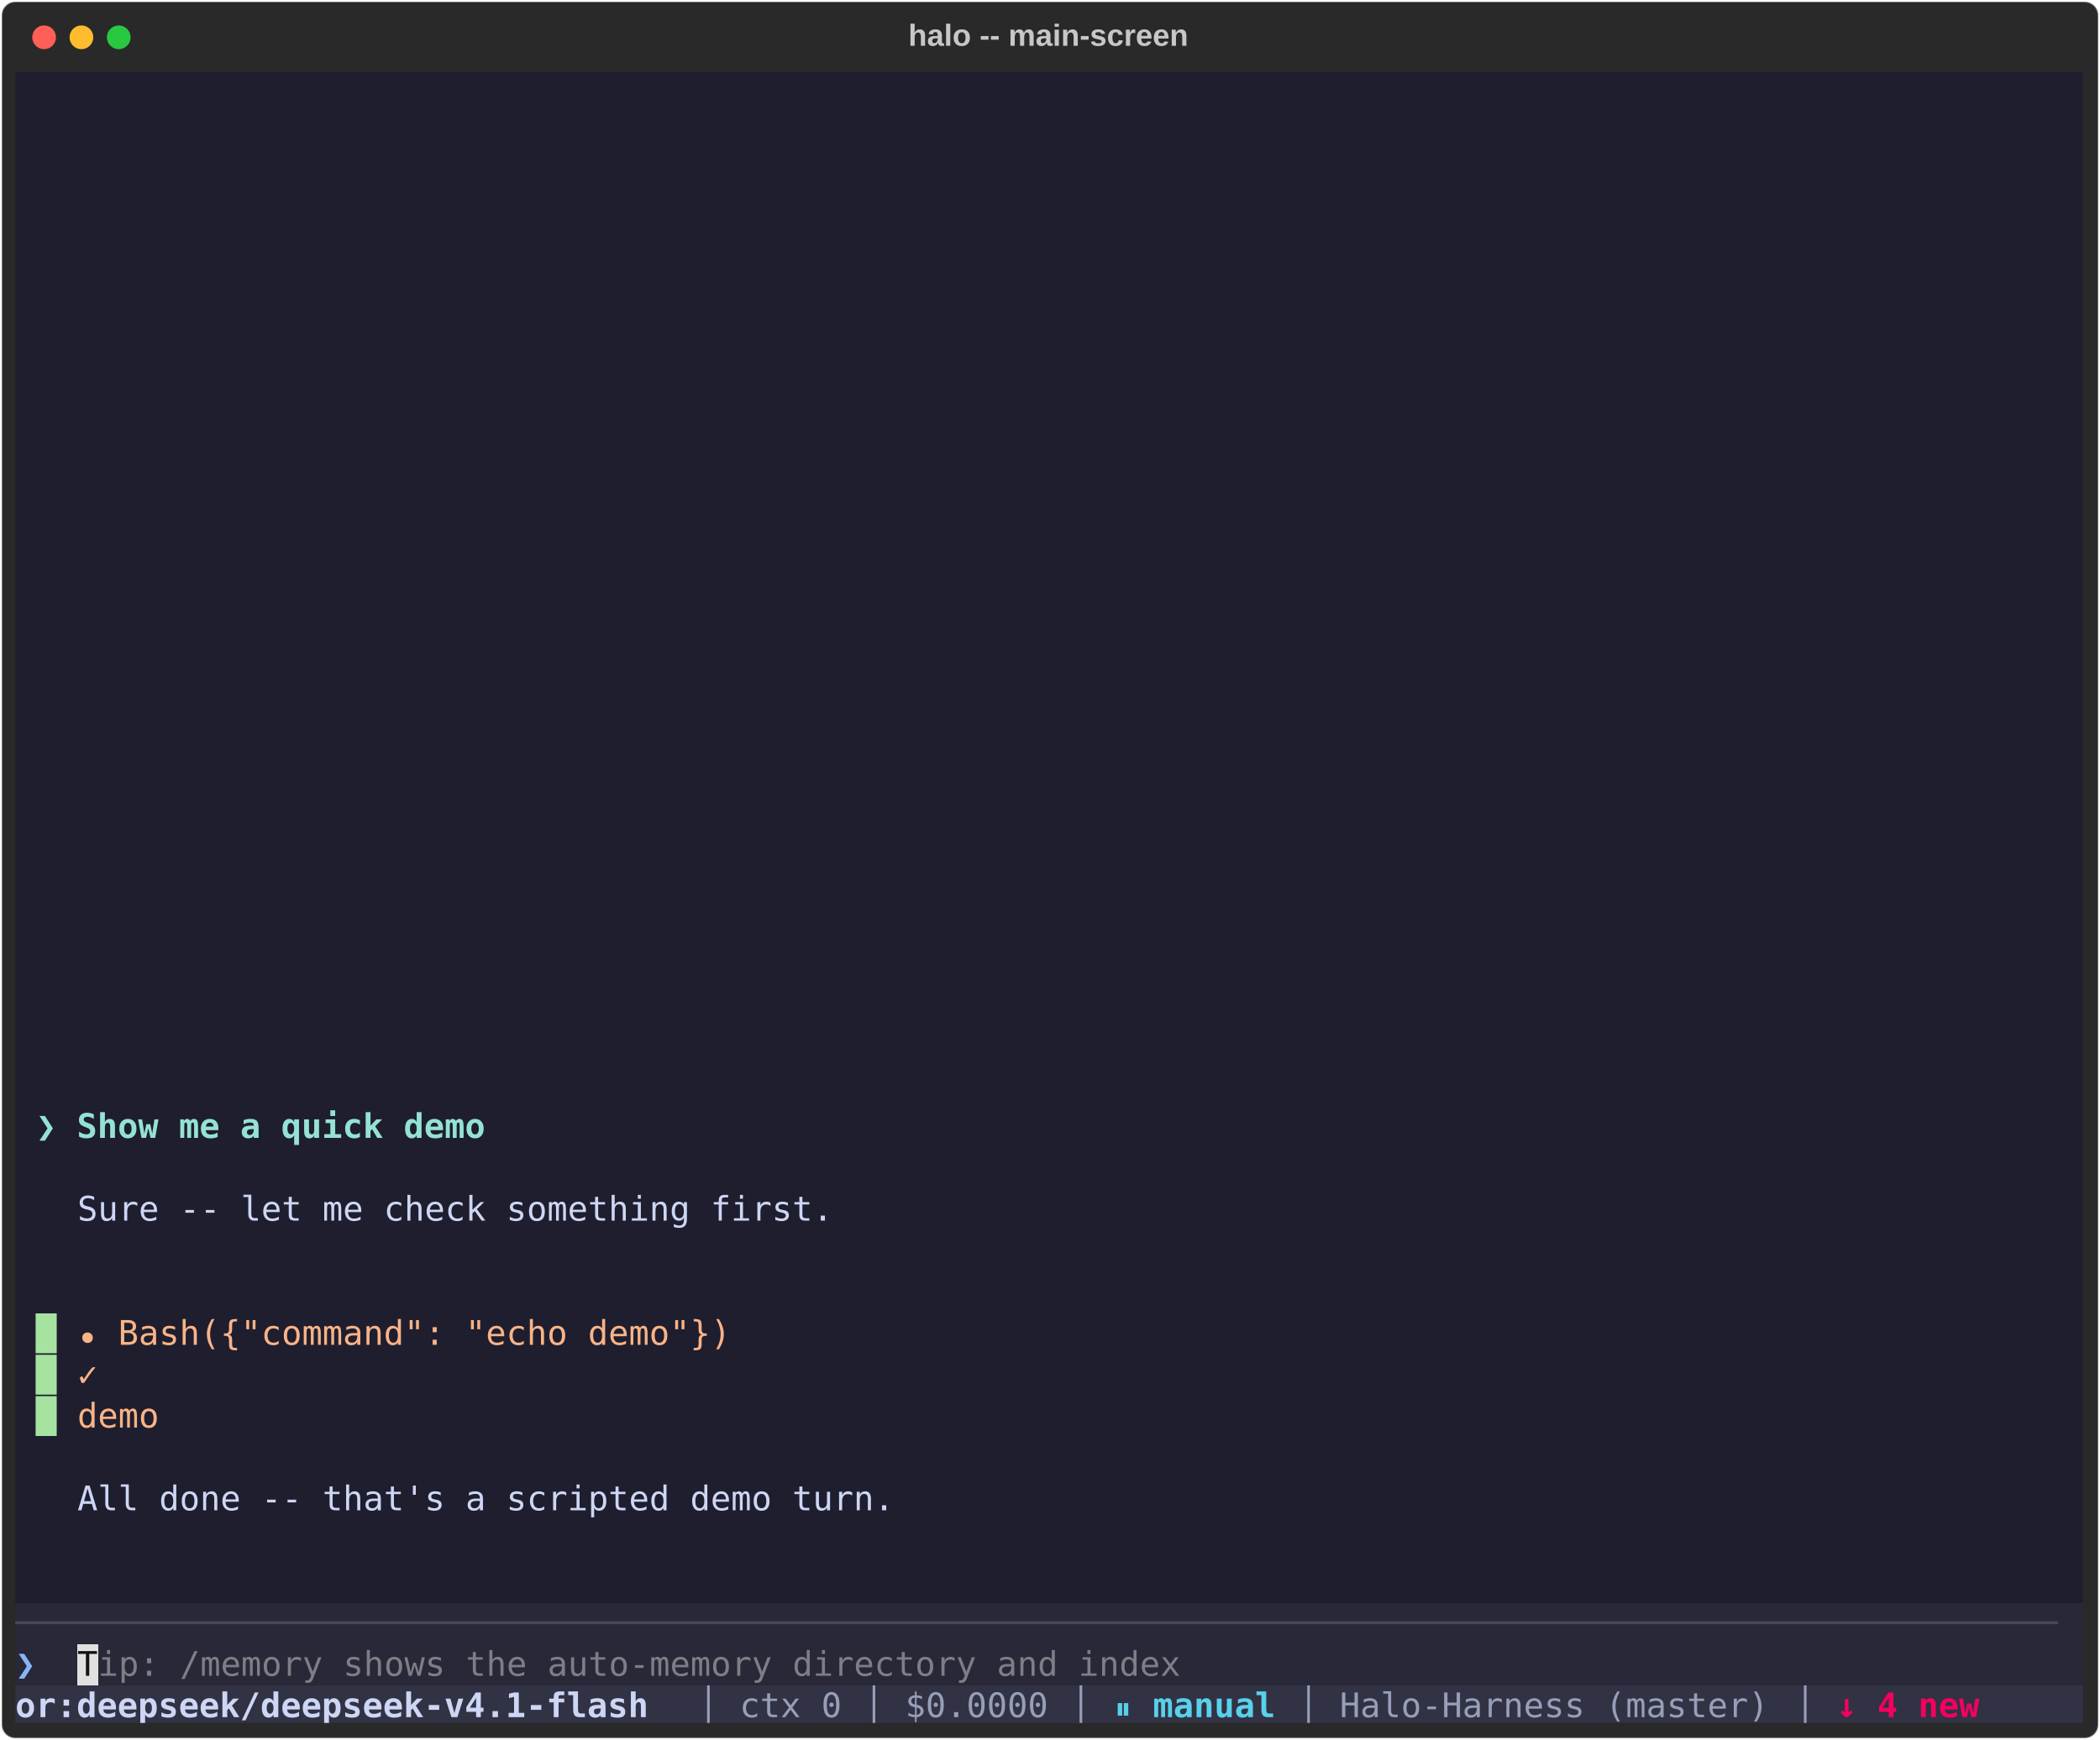
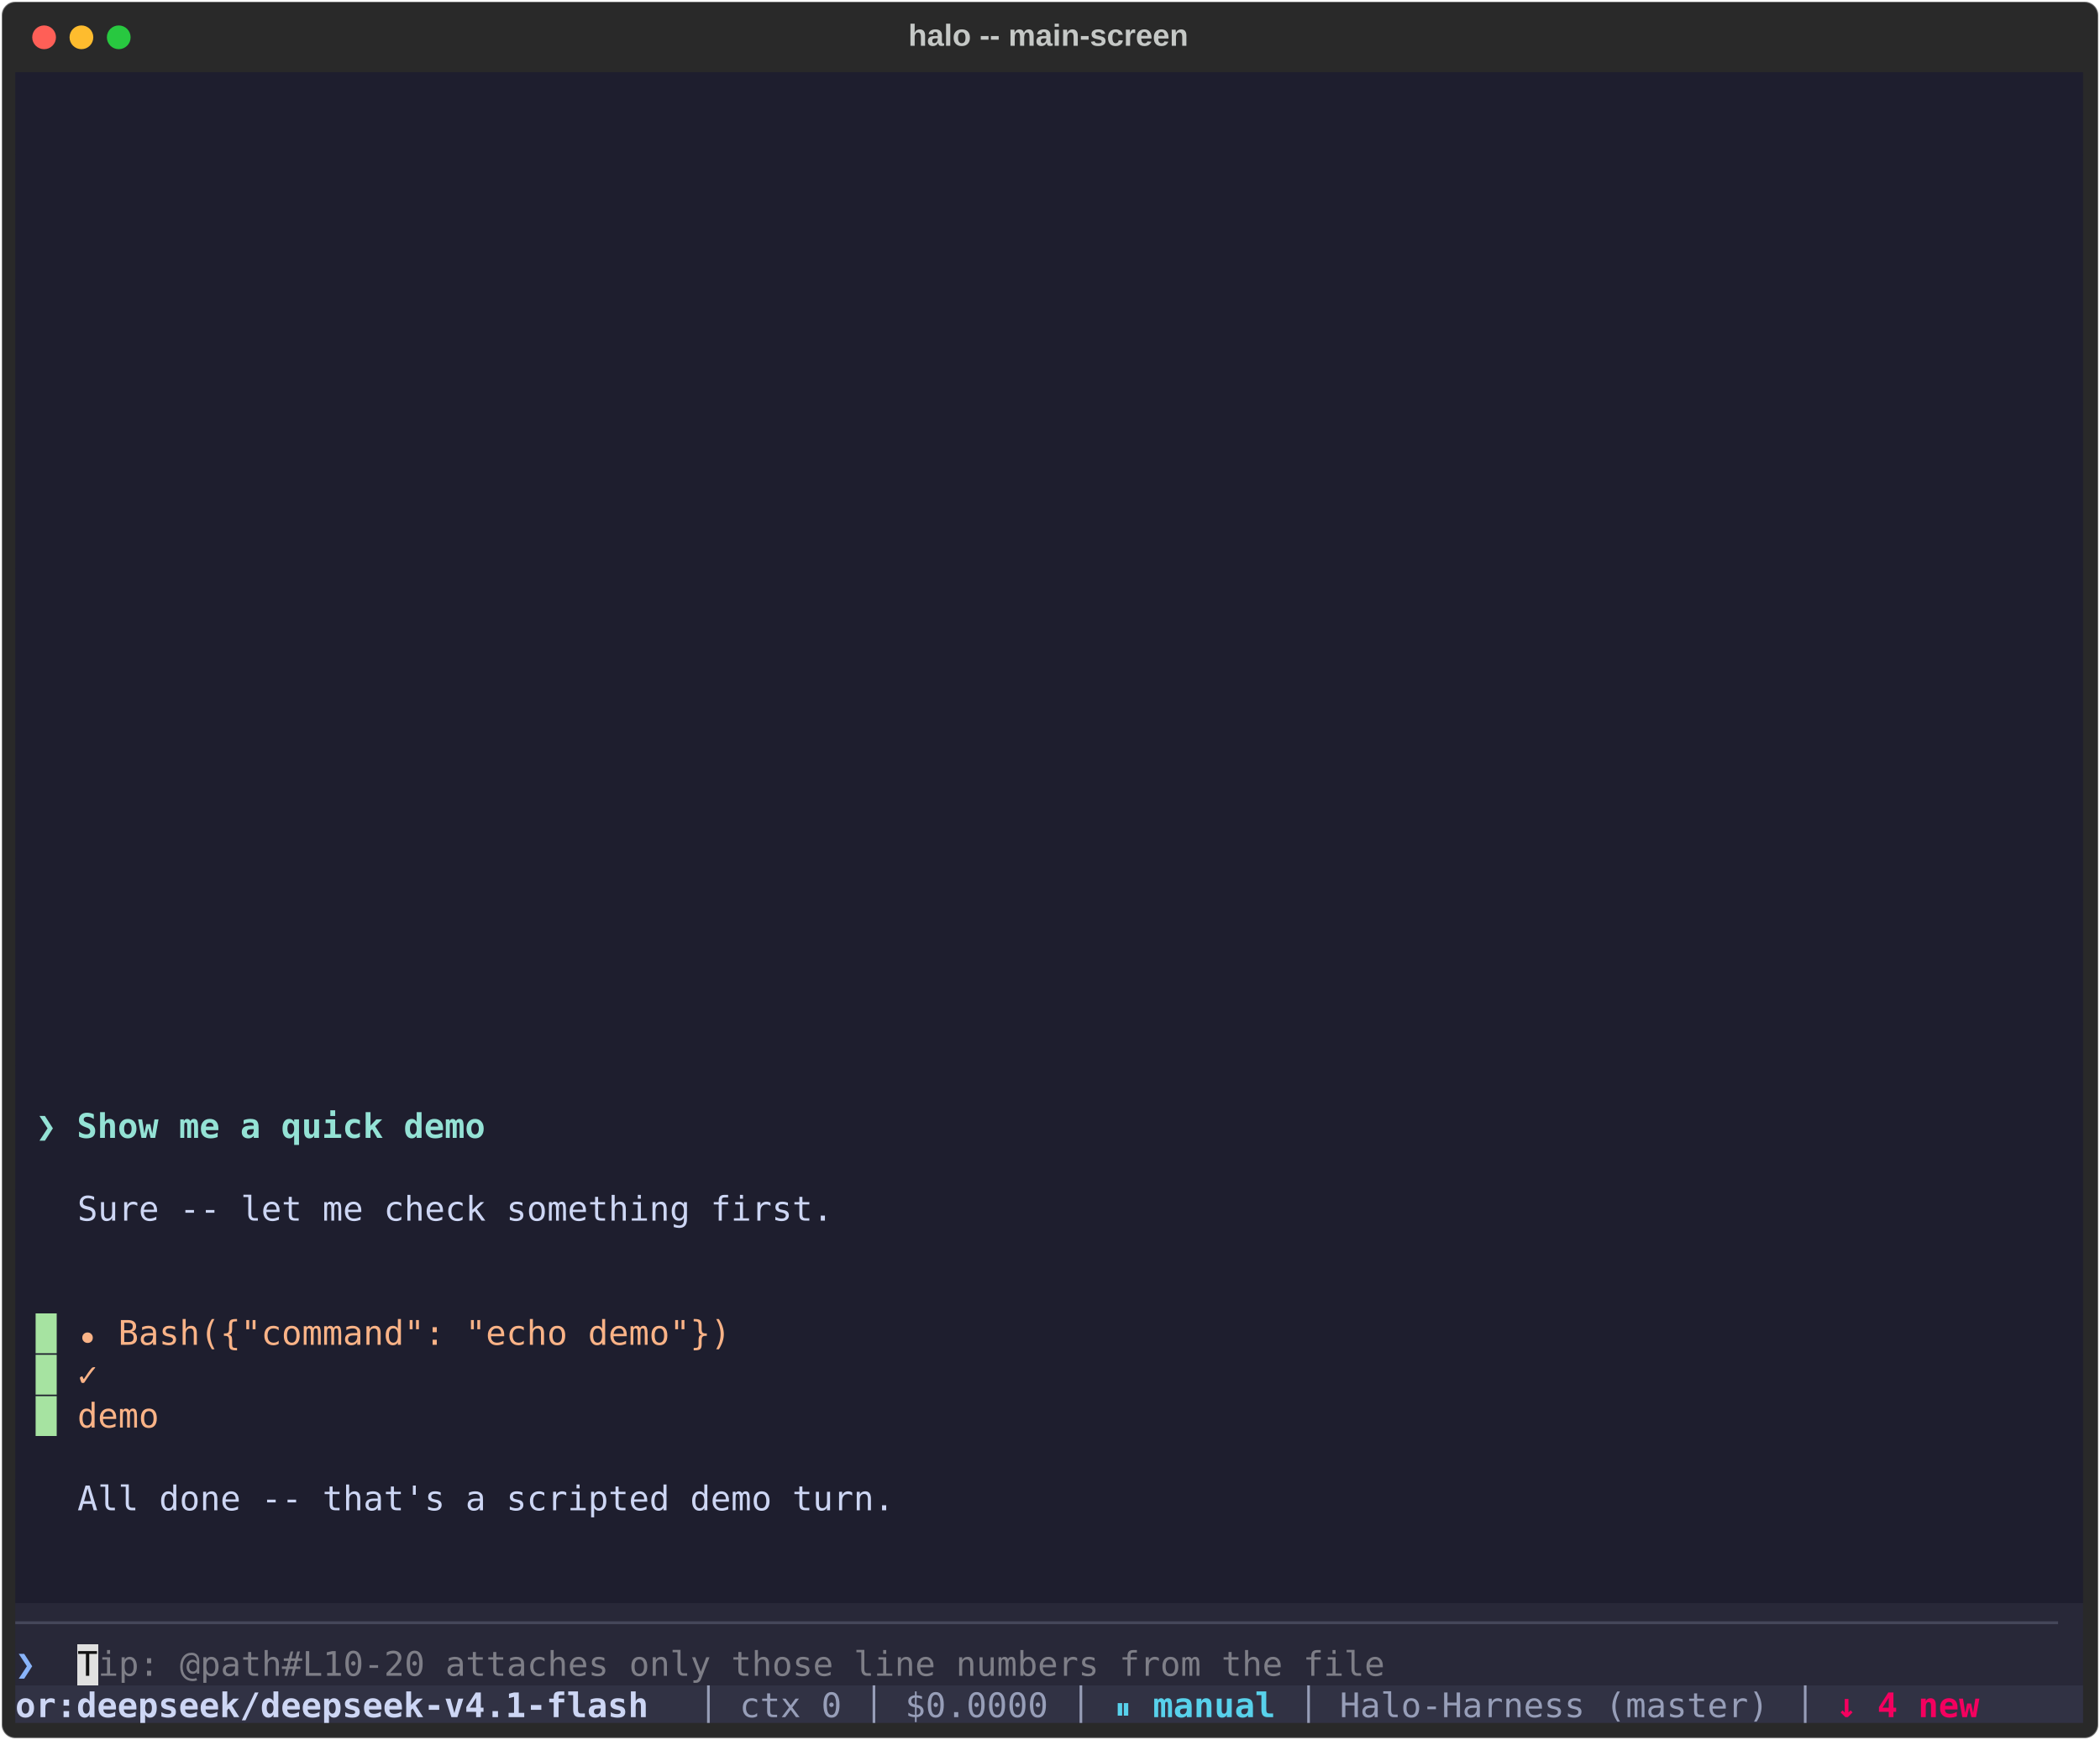
<svg xmlns="http://www.w3.org/2000/svg" class="rich-terminal" viewBox="0 0 1238 1026.0">
  <style>

    @font-face {
        font-family: "Fira Code";
        src: local("FiraCode-Regular"),
                url("https://cdnjs.cloudflare.com/ajax/libs/firacode/6.2.0/woff2/FiraCode-Regular.woff2") format("woff2"),
                url("https://cdnjs.cloudflare.com/ajax/libs/firacode/6.2.0/woff/FiraCode-Regular.woff") format("woff");
        font-style: normal;
        font-weight: 400;
    }
    @font-face {
        font-family: "Fira Code";
        src: local("FiraCode-Bold"),
                url("https://cdnjs.cloudflare.com/ajax/libs/firacode/6.2.0/woff2/FiraCode-Bold.woff2") format("woff2"),
                url("https://cdnjs.cloudflare.com/ajax/libs/firacode/6.2.0/woff/FiraCode-Bold.woff") format("woff");
        font-style: bold;
        font-weight: 700;
    }

-     .terminal-1763738837-matrix {
+     .terminal-3335947696-matrix {
        font-family: Fira Code, monospace;
        font-size: 20px;
        line-height: 24.4px;
        font-variant-east-asian: full-width;
    }

-     .terminal-1763738837-title {
+     .terminal-3335947696-title {
        font-size: 18px;
        font-weight: bold;
        font-family: arial;
    }

-     .terminal-1763738837-r1 { fill: #c5c8c6 }
- .terminal-1763738837-r2 { fill: #94e2d5;font-weight: bold }
- .terminal-1763738837-r3 { fill: #cdd6f4 }
- .terminal-1763738837-r4 { fill: #a6e3a1 }
- .terminal-1763738837-r5 { fill: #fab387 }
- .terminal-1763738837-r6 { fill: #45475a }
- .terminal-1763738837-r7 { fill: #89b4fa;font-weight: bold }
- .terminal-1763738837-r8 { fill: #121212 }
- .terminal-1763738837-r9 { fill: #7e7e87 }
- .terminal-1763738837-r10 { fill: #cdd6f4;font-weight: bold }
- .terminal-1763738837-r11 { fill: #979eb8 }
- .terminal-1763738837-r12 { fill: #58d1eb;font-weight: bold }
- .terminal-1763738837-r13 { fill: #f4005f;font-weight: bold }
+     .terminal-3335947696-r1 { fill: #c5c8c6 }
+ .terminal-3335947696-r2 { fill: #94e2d5;font-weight: bold }
+ .terminal-3335947696-r3 { fill: #cdd6f4 }
+ .terminal-3335947696-r4 { fill: #a6e3a1 }
+ .terminal-3335947696-r5 { fill: #fab387 }
+ .terminal-3335947696-r6 { fill: #45475a }
+ .terminal-3335947696-r7 { fill: #89b4fa;font-weight: bold }
+ .terminal-3335947696-r8 { fill: #121212 }
+ .terminal-3335947696-r9 { fill: #7e7e87 }
+ .terminal-3335947696-r10 { fill: #cdd6f4;font-weight: bold }
+ .terminal-3335947696-r11 { fill: #979eb8 }
+ .terminal-3335947696-r12 { fill: #58d1eb;font-weight: bold }
+ .terminal-3335947696-r13 { fill: #f4005f;font-weight: bold }
    </style>
  <defs>
-     <clipPath id="terminal-1763738837-clip-terminal">
+     <clipPath id="terminal-3335947696-clip-terminal">
      <rect x="0" y="0" width="1219.0" height="975.0" />
    </clipPath>
-     <clipPath id="terminal-1763738837-line-0">
+     <clipPath id="terminal-3335947696-line-0">
      <rect x="0" y="1.5" width="1220" height="24.65" />
    </clipPath>
-     <clipPath id="terminal-1763738837-line-1">
+     <clipPath id="terminal-3335947696-line-1">
      <rect x="0" y="25.9" width="1220" height="24.65" />
    </clipPath>
-     <clipPath id="terminal-1763738837-line-2">
+     <clipPath id="terminal-3335947696-line-2">
      <rect x="0" y="50.3" width="1220" height="24.65" />
    </clipPath>
-     <clipPath id="terminal-1763738837-line-3">
+     <clipPath id="terminal-3335947696-line-3">
      <rect x="0" y="74.7" width="1220" height="24.65" />
    </clipPath>
-     <clipPath id="terminal-1763738837-line-4">
+     <clipPath id="terminal-3335947696-line-4">
      <rect x="0" y="99.1" width="1220" height="24.65" />
    </clipPath>
-     <clipPath id="terminal-1763738837-line-5">
+     <clipPath id="terminal-3335947696-line-5">
      <rect x="0" y="123.5" width="1220" height="24.65" />
    </clipPath>
-     <clipPath id="terminal-1763738837-line-6">
+     <clipPath id="terminal-3335947696-line-6">
      <rect x="0" y="147.9" width="1220" height="24.65" />
    </clipPath>
-     <clipPath id="terminal-1763738837-line-7">
+     <clipPath id="terminal-3335947696-line-7">
      <rect x="0" y="172.3" width="1220" height="24.65" />
    </clipPath>
-     <clipPath id="terminal-1763738837-line-8">
+     <clipPath id="terminal-3335947696-line-8">
      <rect x="0" y="196.7" width="1220" height="24.65" />
    </clipPath>
-     <clipPath id="terminal-1763738837-line-9">
+     <clipPath id="terminal-3335947696-line-9">
      <rect x="0" y="221.1" width="1220" height="24.65" />
    </clipPath>
-     <clipPath id="terminal-1763738837-line-10">
+     <clipPath id="terminal-3335947696-line-10">
      <rect x="0" y="245.5" width="1220" height="24.65" />
    </clipPath>
-     <clipPath id="terminal-1763738837-line-11">
+     <clipPath id="terminal-3335947696-line-11">
      <rect x="0" y="269.9" width="1220" height="24.65" />
    </clipPath>
-     <clipPath id="terminal-1763738837-line-12">
+     <clipPath id="terminal-3335947696-line-12">
      <rect x="0" y="294.3" width="1220" height="24.65" />
    </clipPath>
-     <clipPath id="terminal-1763738837-line-13">
+     <clipPath id="terminal-3335947696-line-13">
      <rect x="0" y="318.7" width="1220" height="24.65" />
    </clipPath>
-     <clipPath id="terminal-1763738837-line-14">
+     <clipPath id="terminal-3335947696-line-14">
      <rect x="0" y="343.1" width="1220" height="24.65" />
    </clipPath>
-     <clipPath id="terminal-1763738837-line-15">
+     <clipPath id="terminal-3335947696-line-15">
      <rect x="0" y="367.5" width="1220" height="24.65" />
    </clipPath>
-     <clipPath id="terminal-1763738837-line-16">
+     <clipPath id="terminal-3335947696-line-16">
      <rect x="0" y="391.9" width="1220" height="24.65" />
    </clipPath>
-     <clipPath id="terminal-1763738837-line-17">
+     <clipPath id="terminal-3335947696-line-17">
      <rect x="0" y="416.3" width="1220" height="24.65" />
    </clipPath>
-     <clipPath id="terminal-1763738837-line-18">
+     <clipPath id="terminal-3335947696-line-18">
      <rect x="0" y="440.7" width="1220" height="24.65" />
    </clipPath>
-     <clipPath id="terminal-1763738837-line-19">
+     <clipPath id="terminal-3335947696-line-19">
      <rect x="0" y="465.1" width="1220" height="24.65" />
    </clipPath>
-     <clipPath id="terminal-1763738837-line-20">
+     <clipPath id="terminal-3335947696-line-20">
      <rect x="0" y="489.5" width="1220" height="24.65" />
    </clipPath>
-     <clipPath id="terminal-1763738837-line-21">
+     <clipPath id="terminal-3335947696-line-21">
      <rect x="0" y="513.9" width="1220" height="24.65" />
    </clipPath>
-     <clipPath id="terminal-1763738837-line-22">
+     <clipPath id="terminal-3335947696-line-22">
      <rect x="0" y="538.3" width="1220" height="24.65" />
    </clipPath>
-     <clipPath id="terminal-1763738837-line-23">
+     <clipPath id="terminal-3335947696-line-23">
      <rect x="0" y="562.7" width="1220" height="24.65" />
    </clipPath>
-     <clipPath id="terminal-1763738837-line-24">
+     <clipPath id="terminal-3335947696-line-24">
      <rect x="0" y="587.1" width="1220" height="24.65" />
    </clipPath>
-     <clipPath id="terminal-1763738837-line-25">
+     <clipPath id="terminal-3335947696-line-25">
      <rect x="0" y="611.5" width="1220" height="24.65" />
    </clipPath>
-     <clipPath id="terminal-1763738837-line-26">
+     <clipPath id="terminal-3335947696-line-26">
      <rect x="0" y="635.9" width="1220" height="24.65" />
    </clipPath>
-     <clipPath id="terminal-1763738837-line-27">
+     <clipPath id="terminal-3335947696-line-27">
      <rect x="0" y="660.3" width="1220" height="24.65" />
    </clipPath>
-     <clipPath id="terminal-1763738837-line-28">
+     <clipPath id="terminal-3335947696-line-28">
      <rect x="0" y="684.7" width="1220" height="24.65" />
    </clipPath>
-     <clipPath id="terminal-1763738837-line-29">
+     <clipPath id="terminal-3335947696-line-29">
      <rect x="0" y="709.1" width="1220" height="24.65" />
    </clipPath>
-     <clipPath id="terminal-1763738837-line-30">
+     <clipPath id="terminal-3335947696-line-30">
      <rect x="0" y="733.5" width="1220" height="24.65" />
    </clipPath>
-     <clipPath id="terminal-1763738837-line-31">
+     <clipPath id="terminal-3335947696-line-31">
      <rect x="0" y="757.9" width="1220" height="24.65" />
    </clipPath>
-     <clipPath id="terminal-1763738837-line-32">
+     <clipPath id="terminal-3335947696-line-32">
      <rect x="0" y="782.3" width="1220" height="24.65" />
    </clipPath>
-     <clipPath id="terminal-1763738837-line-33">
+     <clipPath id="terminal-3335947696-line-33">
      <rect x="0" y="806.7" width="1220" height="24.65" />
    </clipPath>
-     <clipPath id="terminal-1763738837-line-34">
+     <clipPath id="terminal-3335947696-line-34">
      <rect x="0" y="831.1" width="1220" height="24.65" />
    </clipPath>
-     <clipPath id="terminal-1763738837-line-35">
+     <clipPath id="terminal-3335947696-line-35">
      <rect x="0" y="855.5" width="1220" height="24.65" />
    </clipPath>
-     <clipPath id="terminal-1763738837-line-36">
+     <clipPath id="terminal-3335947696-line-36">
      <rect x="0" y="879.9" width="1220" height="24.65" />
    </clipPath>
-     <clipPath id="terminal-1763738837-line-37">
+     <clipPath id="terminal-3335947696-line-37">
      <rect x="0" y="904.3" width="1220" height="24.65" />
    </clipPath>
-     <clipPath id="terminal-1763738837-line-38">
+     <clipPath id="terminal-3335947696-line-38">
      <rect x="0" y="928.7" width="1220" height="24.65" />
    </clipPath>
  </defs>
  <rect fill="#292929" stroke="rgba(255,255,255,0.35)" stroke-width="1" x="1" y="1" width="1236" height="1024" rx="8" />
-   <text class="terminal-1763738837-title" fill="#c5c8c6" text-anchor="middle" x="618" y="27">halo -- main-screen</text>
+   <text class="terminal-3335947696-title" fill="#c5c8c6" text-anchor="middle" x="618" y="27">halo -- main-screen</text>
  <g transform="translate(26,22)">
    <circle cx="0" cy="0" r="7" fill="#ff5f57" />
    <circle cx="22" cy="0" r="7" fill="#febc2e" />
    <circle cx="44" cy="0" r="7" fill="#28c840" />
  </g>
-   <g transform="translate(9, 41)" clip-path="url(#terminal-1763738837-clip-terminal)">
+   <g transform="translate(9, 41)" clip-path="url(#terminal-3335947696-clip-terminal)">
    <rect fill="#1e1e2e" x="0" y="1.5" width="1220" height="24.65" shape-rendering="crispEdges" />
    <rect fill="#1e1e2e" x="0" y="25.9" width="1220" height="24.65" shape-rendering="crispEdges" />
    <rect fill="#1e1e2e" x="0" y="50.3" width="1220" height="24.65" shape-rendering="crispEdges" />
    <rect fill="#1e1e2e" x="0" y="74.7" width="1220" height="24.65" shape-rendering="crispEdges" />
    <rect fill="#1e1e2e" x="0" y="99.1" width="1220" height="24.65" shape-rendering="crispEdges" />
    <rect fill="#1e1e2e" x="0" y="123.5" width="1220" height="24.65" shape-rendering="crispEdges" />
    <rect fill="#1e1e2e" x="0" y="147.9" width="1220" height="24.65" shape-rendering="crispEdges" />
    <rect fill="#1e1e2e" x="0" y="172.3" width="1220" height="24.65" shape-rendering="crispEdges" />
    <rect fill="#1e1e2e" x="0" y="196.7" width="1220" height="24.65" shape-rendering="crispEdges" />
    <rect fill="#1e1e2e" x="0" y="221.1" width="1220" height="24.65" shape-rendering="crispEdges" />
    <rect fill="#1e1e2e" x="0" y="245.5" width="1220" height="24.65" shape-rendering="crispEdges" />
    <rect fill="#1e1e2e" x="0" y="269.9" width="1220" height="24.65" shape-rendering="crispEdges" />
    <rect fill="#1e1e2e" x="0" y="294.3" width="1220" height="24.65" shape-rendering="crispEdges" />
    <rect fill="#1e1e2e" x="0" y="318.7" width="1220" height="24.65" shape-rendering="crispEdges" />
    <rect fill="#1e1e2e" x="0" y="343.1" width="1220" height="24.65" shape-rendering="crispEdges" />
    <rect fill="#1e1e2e" x="0" y="367.5" width="1220" height="24.65" shape-rendering="crispEdges" />
    <rect fill="#1e1e2e" x="0" y="391.9" width="1220" height="24.65" shape-rendering="crispEdges" />
    <rect fill="#1e1e2e" x="0" y="416.3" width="1220" height="24.65" shape-rendering="crispEdges" />
    <rect fill="#1e1e2e" x="0" y="440.7" width="1220" height="24.65" shape-rendering="crispEdges" />
    <rect fill="#1e1e2e" x="0" y="465.1" width="1220" height="24.65" shape-rendering="crispEdges" />
    <rect fill="#1e1e2e" x="0" y="489.5" width="1220" height="24.65" shape-rendering="crispEdges" />
    <rect fill="#1e1e2e" x="0" y="513.9" width="1220" height="24.65" shape-rendering="crispEdges" />
    <rect fill="#1e1e2e" x="0" y="538.3" width="1220" height="24.65" shape-rendering="crispEdges" />
    <rect fill="#1e1e2e" x="0" y="562.7" width="1220" height="24.65" shape-rendering="crispEdges" />
    <rect fill="#1e1e2e" x="0" y="587.1" width="1220" height="24.65" shape-rendering="crispEdges" />
    <rect fill="#1e1e2e" x="0" y="611.5" width="12.2" height="24.65" shape-rendering="crispEdges" />
    <rect fill="#1e1e2e" x="12.2" y="611.5" width="268.4" height="24.65" shape-rendering="crispEdges" />
    <rect fill="#1e1e2e" x="280.6" y="611.5" width="939.4" height="24.65" shape-rendering="crispEdges" />
    <rect fill="#1e1e2e" x="0" y="635.9" width="1220" height="24.65" shape-rendering="crispEdges" />
    <rect fill="#1e1e2e" x="0" y="660.3" width="36.6" height="24.65" shape-rendering="crispEdges" />
    <rect fill="#1e1e2e" x="36.6" y="660.3" width="451.4" height="24.65" shape-rendering="crispEdges" />
    <rect fill="#1e1e2e" x="488" y="660.3" width="732" height="24.65" shape-rendering="crispEdges" />
    <rect fill="#1e1e2e" x="0" y="684.7" width="1220" height="24.65" shape-rendering="crispEdges" />
    <rect fill="#1e1e2e" x="0" y="709.1" width="1220" height="24.65" shape-rendering="crispEdges" />
    <rect fill="#1e1e2e" x="0" y="733.5" width="12.2" height="24.65" shape-rendering="crispEdges" />
    <rect fill="#1e1e2e" x="12.2" y="733.5" width="12.2" height="24.65" shape-rendering="crispEdges" />
    <rect fill="#1e1e2e" x="24.4" y="733.5" width="12.2" height="24.65" shape-rendering="crispEdges" />
    <rect fill="#1e1e2e" x="36.6" y="733.5" width="390.4" height="24.65" shape-rendering="crispEdges" />
    <rect fill="#1e1e2e" x="427" y="733.5" width="793" height="24.65" shape-rendering="crispEdges" />
    <rect fill="#1e1e2e" x="0" y="757.9" width="12.2" height="24.65" shape-rendering="crispEdges" />
    <rect fill="#1e1e2e" x="12.2" y="757.9" width="12.2" height="24.65" shape-rendering="crispEdges" />
    <rect fill="#1e1e2e" x="24.4" y="757.9" width="12.2" height="24.65" shape-rendering="crispEdges" />
    <rect fill="#1e1e2e" x="36.6" y="757.9" width="36.6" height="24.65" shape-rendering="crispEdges" />
    <rect fill="#1e1e2e" x="73.2" y="757.9" width="1146.8" height="24.65" shape-rendering="crispEdges" />
    <rect fill="#1e1e2e" x="0" y="782.3" width="12.2" height="24.65" shape-rendering="crispEdges" />
    <rect fill="#1e1e2e" x="12.2" y="782.3" width="12.2" height="24.65" shape-rendering="crispEdges" />
    <rect fill="#1e1e2e" x="24.4" y="782.3" width="12.2" height="24.65" shape-rendering="crispEdges" />
    <rect fill="#1e1e2e" x="36.6" y="782.3" width="73.2" height="24.65" shape-rendering="crispEdges" />
    <rect fill="#1e1e2e" x="109.8" y="782.3" width="1110.2" height="24.65" shape-rendering="crispEdges" />
    <rect fill="#1e1e2e" x="0" y="806.7" width="1220" height="24.65" shape-rendering="crispEdges" />
    <rect fill="#1e1e2e" x="0" y="831.1" width="36.6" height="24.65" shape-rendering="crispEdges" />
    <rect fill="#1e1e2e" x="36.6" y="831.1" width="488" height="24.65" shape-rendering="crispEdges" />
    <rect fill="#1e1e2e" x="524.6" y="831.1" width="695.4" height="24.65" shape-rendering="crispEdges" />
    <rect fill="#1e1e2e" x="0" y="855.5" width="1220" height="24.65" shape-rendering="crispEdges" />
    <rect fill="#1e1e2e" x="0" y="879.9" width="1220" height="24.65" shape-rendering="crispEdges" />
    <rect fill="#282838" x="0" y="904.3" width="1220" height="24.65" shape-rendering="crispEdges" />
    <rect fill="#282838" x="0" y="928.7" width="12.2" height="24.65" shape-rendering="crispEdges" />
    <rect fill="#282838" x="12.2" y="928.7" width="12.2" height="24.65" shape-rendering="crispEdges" />
    <rect fill="#282838" x="24.4" y="928.7" width="12.2" height="24.65" shape-rendering="crispEdges" />
    <rect fill="#e0e0e0" x="36.6" y="928.7" width="12.2" height="24.65" shape-rendering="crispEdges" />
-     <rect fill="#282838" x="48.8" y="928.7" width="646.6" height="24.65" shape-rendering="crispEdges" />
-     <rect fill="#282838" x="695.4" y="928.7" width="524.6" height="24.65" shape-rendering="crispEdges" />
+     <rect fill="#282838" x="48.8" y="928.7" width="768.6" height="24.65" shape-rendering="crispEdges" />
+     <rect fill="#282838" x="817.4" y="928.7" width="402.6" height="24.65" shape-rendering="crispEdges" />
    <rect fill="#313244" x="0" y="953.1" width="402.6" height="24.65" shape-rendering="crispEdges" />
    <rect fill="#313244" x="402.6" y="953.1" width="24.4" height="24.65" shape-rendering="crispEdges" />
    <rect fill="#313244" x="427" y="953.1" width="73.2" height="24.65" shape-rendering="crispEdges" />
    <rect fill="#313244" x="500.2" y="953.1" width="24.4" height="24.65" shape-rendering="crispEdges" />
    <rect fill="#313244" x="524.6" y="953.1" width="97.6" height="24.65" shape-rendering="crispEdges" />
    <rect fill="#313244" x="622.2" y="953.1" width="24.4" height="24.65" shape-rendering="crispEdges" />
    <rect fill="#313244" x="646.6" y="953.1" width="109.8" height="24.65" shape-rendering="crispEdges" />
    <rect fill="#313244" x="756.4" y="953.1" width="24.4" height="24.65" shape-rendering="crispEdges" />
    <rect fill="#313244" x="780.8" y="953.1" width="268.4" height="24.65" shape-rendering="crispEdges" />
    <rect fill="#313244" x="1049.2" y="953.1" width="24.4" height="24.65" shape-rendering="crispEdges" />
    <rect fill="#313244" x="1073.6" y="953.1" width="97.6" height="24.65" shape-rendering="crispEdges" />
    <rect fill="#313244" x="1171.2" y="953.1" width="48.8" height="24.65" shape-rendering="crispEdges" />
-     <g class="terminal-1763738837-matrix">
-       <text class="terminal-1763738837-r1" x="1220" y="20" textLength="12.2" clip-path="url(#terminal-1763738837-line-0)">
- </text>
-       <text class="terminal-1763738837-r1" x="1220" y="44.4" textLength="12.2" clip-path="url(#terminal-1763738837-line-1)">
- </text>
-       <text class="terminal-1763738837-r1" x="1220" y="68.8" textLength="12.2" clip-path="url(#terminal-1763738837-line-2)">
- </text>
-       <text class="terminal-1763738837-r1" x="1220" y="93.2" textLength="12.2" clip-path="url(#terminal-1763738837-line-3)">
- </text>
-       <text class="terminal-1763738837-r1" x="1220" y="117.6" textLength="12.2" clip-path="url(#terminal-1763738837-line-4)">
- </text>
-       <text class="terminal-1763738837-r1" x="1220" y="142" textLength="12.2" clip-path="url(#terminal-1763738837-line-5)">
- </text>
-       <text class="terminal-1763738837-r1" x="1220" y="166.4" textLength="12.2" clip-path="url(#terminal-1763738837-line-6)">
- </text>
-       <text class="terminal-1763738837-r1" x="1220" y="190.8" textLength="12.2" clip-path="url(#terminal-1763738837-line-7)">
- </text>
-       <text class="terminal-1763738837-r1" x="1220" y="215.2" textLength="12.2" clip-path="url(#terminal-1763738837-line-8)">
- </text>
-       <text class="terminal-1763738837-r1" x="1220" y="239.6" textLength="12.2" clip-path="url(#terminal-1763738837-line-9)">
- </text>
-       <text class="terminal-1763738837-r1" x="1220" y="264" textLength="12.2" clip-path="url(#terminal-1763738837-line-10)">
- </text>
-       <text class="terminal-1763738837-r1" x="1220" y="288.4" textLength="12.2" clip-path="url(#terminal-1763738837-line-11)">
- </text>
-       <text class="terminal-1763738837-r1" x="1220" y="312.8" textLength="12.2" clip-path="url(#terminal-1763738837-line-12)">
- </text>
-       <text class="terminal-1763738837-r1" x="1220" y="337.2" textLength="12.2" clip-path="url(#terminal-1763738837-line-13)">
- </text>
-       <text class="terminal-1763738837-r1" x="1220" y="361.6" textLength="12.2" clip-path="url(#terminal-1763738837-line-14)">
- </text>
-       <text class="terminal-1763738837-r1" x="1220" y="386" textLength="12.2" clip-path="url(#terminal-1763738837-line-15)">
- </text>
-       <text class="terminal-1763738837-r1" x="1220" y="410.4" textLength="12.2" clip-path="url(#terminal-1763738837-line-16)">
- </text>
-       <text class="terminal-1763738837-r1" x="1220" y="434.8" textLength="12.2" clip-path="url(#terminal-1763738837-line-17)">
- </text>
-       <text class="terminal-1763738837-r1" x="1220" y="459.2" textLength="12.2" clip-path="url(#terminal-1763738837-line-18)">
- </text>
-       <text class="terminal-1763738837-r1" x="1220" y="483.6" textLength="12.2" clip-path="url(#terminal-1763738837-line-19)">
- </text>
-       <text class="terminal-1763738837-r1" x="1220" y="508" textLength="12.2" clip-path="url(#terminal-1763738837-line-20)">
- </text>
-       <text class="terminal-1763738837-r1" x="1220" y="532.4" textLength="12.2" clip-path="url(#terminal-1763738837-line-21)">
- </text>
-       <text class="terminal-1763738837-r1" x="1220" y="556.8" textLength="12.2" clip-path="url(#terminal-1763738837-line-22)">
- </text>
-       <text class="terminal-1763738837-r1" x="1220" y="581.2" textLength="12.2" clip-path="url(#terminal-1763738837-line-23)">
- </text>
-       <text class="terminal-1763738837-r1" x="1220" y="605.6" textLength="12.2" clip-path="url(#terminal-1763738837-line-24)">
- </text>
-       <text class="terminal-1763738837-r2" x="12.2" y="630" textLength="268.4" clip-path="url(#terminal-1763738837-line-25)">❯ Show me a quick demo</text>
-       <text class="terminal-1763738837-r1" x="1220" y="630" textLength="12.2" clip-path="url(#terminal-1763738837-line-25)">
- </text>
-       <text class="terminal-1763738837-r1" x="1220" y="654.4" textLength="12.2" clip-path="url(#terminal-1763738837-line-26)">
- </text>
-       <text class="terminal-1763738837-r3" x="36.6" y="678.8" textLength="451.4" clip-path="url(#terminal-1763738837-line-27)">Sure -- let me check something first.</text>
-       <text class="terminal-1763738837-r1" x="1220" y="678.8" textLength="12.2" clip-path="url(#terminal-1763738837-line-27)">
- </text>
-       <text class="terminal-1763738837-r1" x="1220" y="703.2" textLength="12.2" clip-path="url(#terminal-1763738837-line-28)">
- </text>
-       <text class="terminal-1763738837-r1" x="1220" y="727.6" textLength="12.2" clip-path="url(#terminal-1763738837-line-29)">
- </text>
-       <text class="terminal-1763738837-r4" x="12.2" y="752" textLength="12.2" clip-path="url(#terminal-1763738837-line-30)">█</text>
-       <text class="terminal-1763738837-r5" x="36.6" y="752" textLength="390.4" clip-path="url(#terminal-1763738837-line-30)">⏺ Bash({"command": "echo demo"})</text>
-       <text class="terminal-1763738837-r1" x="1220" y="752" textLength="12.2" clip-path="url(#terminal-1763738837-line-30)">
- </text>
-       <text class="terminal-1763738837-r4" x="12.2" y="776.4" textLength="12.2" clip-path="url(#terminal-1763738837-line-31)">█</text>
-       <text class="terminal-1763738837-r5" x="36.6" y="776.4" textLength="36.6" clip-path="url(#terminal-1763738837-line-31)">  ✓</text>
-       <text class="terminal-1763738837-r1" x="1220" y="776.4" textLength="12.2" clip-path="url(#terminal-1763738837-line-31)">
- </text>
-       <text class="terminal-1763738837-r4" x="12.2" y="800.8" textLength="12.2" clip-path="url(#terminal-1763738837-line-32)">█</text>
-       <text class="terminal-1763738837-r5" x="36.6" y="800.8" textLength="73.2" clip-path="url(#terminal-1763738837-line-32)">  demo</text>
-       <text class="terminal-1763738837-r1" x="1220" y="800.8" textLength="12.2" clip-path="url(#terminal-1763738837-line-32)">
- </text>
-       <text class="terminal-1763738837-r1" x="1220" y="825.2" textLength="12.2" clip-path="url(#terminal-1763738837-line-33)">
- </text>
-       <text class="terminal-1763738837-r3" x="36.6" y="849.6" textLength="488" clip-path="url(#terminal-1763738837-line-34)">All done -- that's a scripted demo turn.</text>
-       <text class="terminal-1763738837-r1" x="1220" y="849.6" textLength="12.2" clip-path="url(#terminal-1763738837-line-34)">
- </text>
-       <text class="terminal-1763738837-r1" x="1220" y="874" textLength="12.2" clip-path="url(#terminal-1763738837-line-35)">
- </text>
-       <text class="terminal-1763738837-r1" x="1220" y="898.4" textLength="12.2" clip-path="url(#terminal-1763738837-line-36)">
- </text>
-       <text class="terminal-1763738837-r6" x="0" y="922.8" textLength="1220" clip-path="url(#terminal-1763738837-line-37)">────────────────────────────────────────────────────────────────────────────────────────────────────</text>
-       <text class="terminal-1763738837-r1" x="1220" y="922.8" textLength="12.2" clip-path="url(#terminal-1763738837-line-37)">
- </text>
-       <text class="terminal-1763738837-r7" x="0" y="947.2" textLength="12.2" clip-path="url(#terminal-1763738837-line-38)">❯</text>
-       <text class="terminal-1763738837-r8" x="36.6" y="947.2" textLength="12.2" clip-path="url(#terminal-1763738837-line-38)">T</text>
-       <text class="terminal-1763738837-r9" x="48.8" y="947.2" textLength="646.6" clip-path="url(#terminal-1763738837-line-38)">ip: /memory shows the auto-memory directory and index</text>
-       <text class="terminal-1763738837-r1" x="1220" y="947.2" textLength="12.2" clip-path="url(#terminal-1763738837-line-38)">
- </text>
-       <text class="terminal-1763738837-r10" x="0" y="971.6" textLength="402.6" clip-path="url(#terminal-1763738837-line-39)"> or:deepseek/deepseek-v4.1-flash </text>
-       <text class="terminal-1763738837-r11" x="402.6" y="971.6" textLength="24.4" clip-path="url(#terminal-1763738837-line-39)">│ </text>
-       <text class="terminal-1763738837-r11" x="427" y="971.6" textLength="73.2" clip-path="url(#terminal-1763738837-line-39)">ctx 0 </text>
-       <text class="terminal-1763738837-r11" x="500.2" y="971.6" textLength="24.4" clip-path="url(#terminal-1763738837-line-39)">│ </text>
-       <text class="terminal-1763738837-r11" x="524.6" y="971.6" textLength="97.6" clip-path="url(#terminal-1763738837-line-39)">$0.0000 </text>
-       <text class="terminal-1763738837-r11" x="622.2" y="971.6" textLength="24.4" clip-path="url(#terminal-1763738837-line-39)">│ </text>
-       <text class="terminal-1763738837-r12" x="646.6" y="971.6" textLength="109.8" clip-path="url(#terminal-1763738837-line-39)">⏸ manual </text>
-       <text class="terminal-1763738837-r11" x="756.4" y="971.6" textLength="24.4" clip-path="url(#terminal-1763738837-line-39)">│ </text>
-       <text class="terminal-1763738837-r11" x="780.8" y="971.6" textLength="268.4" clip-path="url(#terminal-1763738837-line-39)">Halo-Harness (master) </text>
-       <text class="terminal-1763738837-r11" x="1049.2" y="971.6" textLength="24.4" clip-path="url(#terminal-1763738837-line-39)">│ </text>
-       <text class="terminal-1763738837-r13" x="1073.6" y="971.6" textLength="97.6" clip-path="url(#terminal-1763738837-line-39)">↓ 4 new </text>
+     <g class="terminal-3335947696-matrix">
+       <text class="terminal-3335947696-r1" x="1220" y="20" textLength="12.2" clip-path="url(#terminal-3335947696-line-0)">
+ </text>
+       <text class="terminal-3335947696-r1" x="1220" y="44.4" textLength="12.2" clip-path="url(#terminal-3335947696-line-1)">
+ </text>
+       <text class="terminal-3335947696-r1" x="1220" y="68.8" textLength="12.2" clip-path="url(#terminal-3335947696-line-2)">
+ </text>
+       <text class="terminal-3335947696-r1" x="1220" y="93.2" textLength="12.2" clip-path="url(#terminal-3335947696-line-3)">
+ </text>
+       <text class="terminal-3335947696-r1" x="1220" y="117.6" textLength="12.2" clip-path="url(#terminal-3335947696-line-4)">
+ </text>
+       <text class="terminal-3335947696-r1" x="1220" y="142" textLength="12.2" clip-path="url(#terminal-3335947696-line-5)">
+ </text>
+       <text class="terminal-3335947696-r1" x="1220" y="166.4" textLength="12.2" clip-path="url(#terminal-3335947696-line-6)">
+ </text>
+       <text class="terminal-3335947696-r1" x="1220" y="190.8" textLength="12.2" clip-path="url(#terminal-3335947696-line-7)">
+ </text>
+       <text class="terminal-3335947696-r1" x="1220" y="215.2" textLength="12.2" clip-path="url(#terminal-3335947696-line-8)">
+ </text>
+       <text class="terminal-3335947696-r1" x="1220" y="239.6" textLength="12.2" clip-path="url(#terminal-3335947696-line-9)">
+ </text>
+       <text class="terminal-3335947696-r1" x="1220" y="264" textLength="12.2" clip-path="url(#terminal-3335947696-line-10)">
+ </text>
+       <text class="terminal-3335947696-r1" x="1220" y="288.4" textLength="12.2" clip-path="url(#terminal-3335947696-line-11)">
+ </text>
+       <text class="terminal-3335947696-r1" x="1220" y="312.8" textLength="12.2" clip-path="url(#terminal-3335947696-line-12)">
+ </text>
+       <text class="terminal-3335947696-r1" x="1220" y="337.2" textLength="12.2" clip-path="url(#terminal-3335947696-line-13)">
+ </text>
+       <text class="terminal-3335947696-r1" x="1220" y="361.6" textLength="12.2" clip-path="url(#terminal-3335947696-line-14)">
+ </text>
+       <text class="terminal-3335947696-r1" x="1220" y="386" textLength="12.2" clip-path="url(#terminal-3335947696-line-15)">
+ </text>
+       <text class="terminal-3335947696-r1" x="1220" y="410.4" textLength="12.2" clip-path="url(#terminal-3335947696-line-16)">
+ </text>
+       <text class="terminal-3335947696-r1" x="1220" y="434.8" textLength="12.2" clip-path="url(#terminal-3335947696-line-17)">
+ </text>
+       <text class="terminal-3335947696-r1" x="1220" y="459.2" textLength="12.2" clip-path="url(#terminal-3335947696-line-18)">
+ </text>
+       <text class="terminal-3335947696-r1" x="1220" y="483.6" textLength="12.2" clip-path="url(#terminal-3335947696-line-19)">
+ </text>
+       <text class="terminal-3335947696-r1" x="1220" y="508" textLength="12.2" clip-path="url(#terminal-3335947696-line-20)">
+ </text>
+       <text class="terminal-3335947696-r1" x="1220" y="532.4" textLength="12.2" clip-path="url(#terminal-3335947696-line-21)">
+ </text>
+       <text class="terminal-3335947696-r1" x="1220" y="556.8" textLength="12.2" clip-path="url(#terminal-3335947696-line-22)">
+ </text>
+       <text class="terminal-3335947696-r1" x="1220" y="581.2" textLength="12.2" clip-path="url(#terminal-3335947696-line-23)">
+ </text>
+       <text class="terminal-3335947696-r1" x="1220" y="605.6" textLength="12.2" clip-path="url(#terminal-3335947696-line-24)">
+ </text>
+       <text class="terminal-3335947696-r2" x="12.2" y="630" textLength="268.4" clip-path="url(#terminal-3335947696-line-25)">❯ Show me a quick demo</text>
+       <text class="terminal-3335947696-r1" x="1220" y="630" textLength="12.2" clip-path="url(#terminal-3335947696-line-25)">
+ </text>
+       <text class="terminal-3335947696-r1" x="1220" y="654.4" textLength="12.2" clip-path="url(#terminal-3335947696-line-26)">
+ </text>
+       <text class="terminal-3335947696-r3" x="36.6" y="678.8" textLength="451.4" clip-path="url(#terminal-3335947696-line-27)">Sure -- let me check something first.</text>
+       <text class="terminal-3335947696-r1" x="1220" y="678.8" textLength="12.2" clip-path="url(#terminal-3335947696-line-27)">
+ </text>
+       <text class="terminal-3335947696-r1" x="1220" y="703.2" textLength="12.2" clip-path="url(#terminal-3335947696-line-28)">
+ </text>
+       <text class="terminal-3335947696-r1" x="1220" y="727.6" textLength="12.2" clip-path="url(#terminal-3335947696-line-29)">
+ </text>
+       <text class="terminal-3335947696-r4" x="12.2" y="752" textLength="12.2" clip-path="url(#terminal-3335947696-line-30)">█</text>
+       <text class="terminal-3335947696-r5" x="36.6" y="752" textLength="390.4" clip-path="url(#terminal-3335947696-line-30)">⏺ Bash({"command": "echo demo"})</text>
+       <text class="terminal-3335947696-r1" x="1220" y="752" textLength="12.2" clip-path="url(#terminal-3335947696-line-30)">
+ </text>
+       <text class="terminal-3335947696-r4" x="12.2" y="776.4" textLength="12.2" clip-path="url(#terminal-3335947696-line-31)">█</text>
+       <text class="terminal-3335947696-r5" x="36.6" y="776.4" textLength="36.6" clip-path="url(#terminal-3335947696-line-31)">  ✓</text>
+       <text class="terminal-3335947696-r1" x="1220" y="776.4" textLength="12.2" clip-path="url(#terminal-3335947696-line-31)">
+ </text>
+       <text class="terminal-3335947696-r4" x="12.2" y="800.8" textLength="12.2" clip-path="url(#terminal-3335947696-line-32)">█</text>
+       <text class="terminal-3335947696-r5" x="36.6" y="800.8" textLength="73.2" clip-path="url(#terminal-3335947696-line-32)">  demo</text>
+       <text class="terminal-3335947696-r1" x="1220" y="800.8" textLength="12.2" clip-path="url(#terminal-3335947696-line-32)">
+ </text>
+       <text class="terminal-3335947696-r1" x="1220" y="825.2" textLength="12.2" clip-path="url(#terminal-3335947696-line-33)">
+ </text>
+       <text class="terminal-3335947696-r3" x="36.6" y="849.6" textLength="488" clip-path="url(#terminal-3335947696-line-34)">All done -- that's a scripted demo turn.</text>
+       <text class="terminal-3335947696-r1" x="1220" y="849.6" textLength="12.2" clip-path="url(#terminal-3335947696-line-34)">
+ </text>
+       <text class="terminal-3335947696-r1" x="1220" y="874" textLength="12.2" clip-path="url(#terminal-3335947696-line-35)">
+ </text>
+       <text class="terminal-3335947696-r1" x="1220" y="898.4" textLength="12.2" clip-path="url(#terminal-3335947696-line-36)">
+ </text>
+       <text class="terminal-3335947696-r6" x="0" y="922.8" textLength="1220" clip-path="url(#terminal-3335947696-line-37)">────────────────────────────────────────────────────────────────────────────────────────────────────</text>
+       <text class="terminal-3335947696-r1" x="1220" y="922.8" textLength="12.2" clip-path="url(#terminal-3335947696-line-37)">
+ </text>
+       <text class="terminal-3335947696-r7" x="0" y="947.2" textLength="12.2" clip-path="url(#terminal-3335947696-line-38)">❯</text>
+       <text class="terminal-3335947696-r8" x="36.6" y="947.2" textLength="12.2" clip-path="url(#terminal-3335947696-line-38)">T</text>
+       <text class="terminal-3335947696-r9" x="48.8" y="947.2" textLength="768.6" clip-path="url(#terminal-3335947696-line-38)">ip: @path#L10-20 attaches only those line numbers from the file</text>
+       <text class="terminal-3335947696-r1" x="1220" y="947.2" textLength="12.2" clip-path="url(#terminal-3335947696-line-38)">
+ </text>
+       <text class="terminal-3335947696-r10" x="0" y="971.6" textLength="402.6" clip-path="url(#terminal-3335947696-line-39)"> or:deepseek/deepseek-v4.1-flash </text>
+       <text class="terminal-3335947696-r11" x="402.6" y="971.6" textLength="24.4" clip-path="url(#terminal-3335947696-line-39)">│ </text>
+       <text class="terminal-3335947696-r11" x="427" y="971.6" textLength="73.2" clip-path="url(#terminal-3335947696-line-39)">ctx 0 </text>
+       <text class="terminal-3335947696-r11" x="500.2" y="971.6" textLength="24.4" clip-path="url(#terminal-3335947696-line-39)">│ </text>
+       <text class="terminal-3335947696-r11" x="524.6" y="971.6" textLength="97.6" clip-path="url(#terminal-3335947696-line-39)">$0.0000 </text>
+       <text class="terminal-3335947696-r11" x="622.2" y="971.6" textLength="24.4" clip-path="url(#terminal-3335947696-line-39)">│ </text>
+       <text class="terminal-3335947696-r12" x="646.6" y="971.6" textLength="109.8" clip-path="url(#terminal-3335947696-line-39)">⏸ manual </text>
+       <text class="terminal-3335947696-r11" x="756.4" y="971.6" textLength="24.4" clip-path="url(#terminal-3335947696-line-39)">│ </text>
+       <text class="terminal-3335947696-r11" x="780.8" y="971.6" textLength="268.4" clip-path="url(#terminal-3335947696-line-39)">Halo-Harness (master) </text>
+       <text class="terminal-3335947696-r11" x="1049.2" y="971.6" textLength="24.4" clip-path="url(#terminal-3335947696-line-39)">│ </text>
+       <text class="terminal-3335947696-r13" x="1073.6" y="971.6" textLength="97.6" clip-path="url(#terminal-3335947696-line-39)">↓ 4 new </text>
    </g>
  </g>
</svg>
